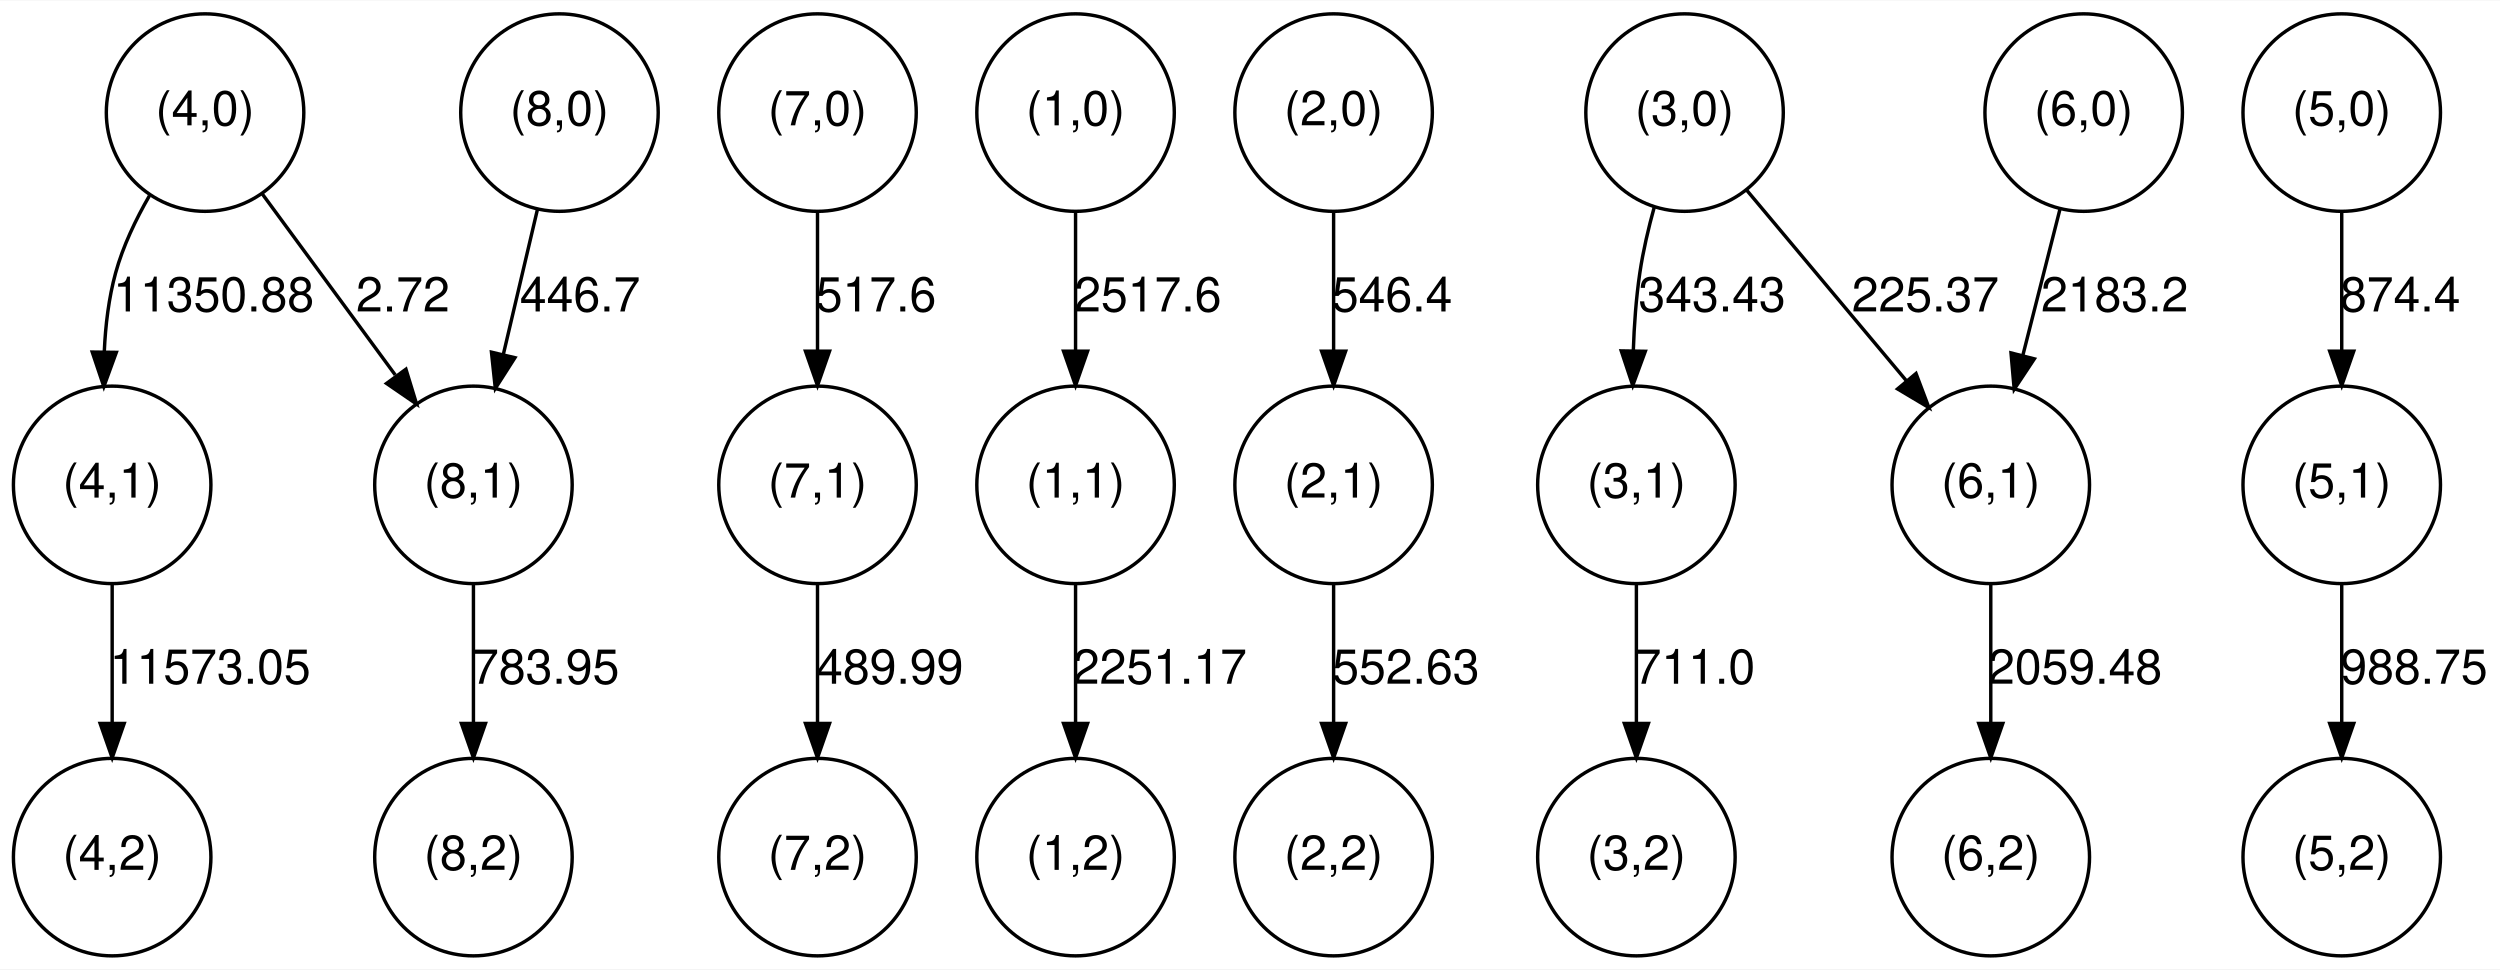
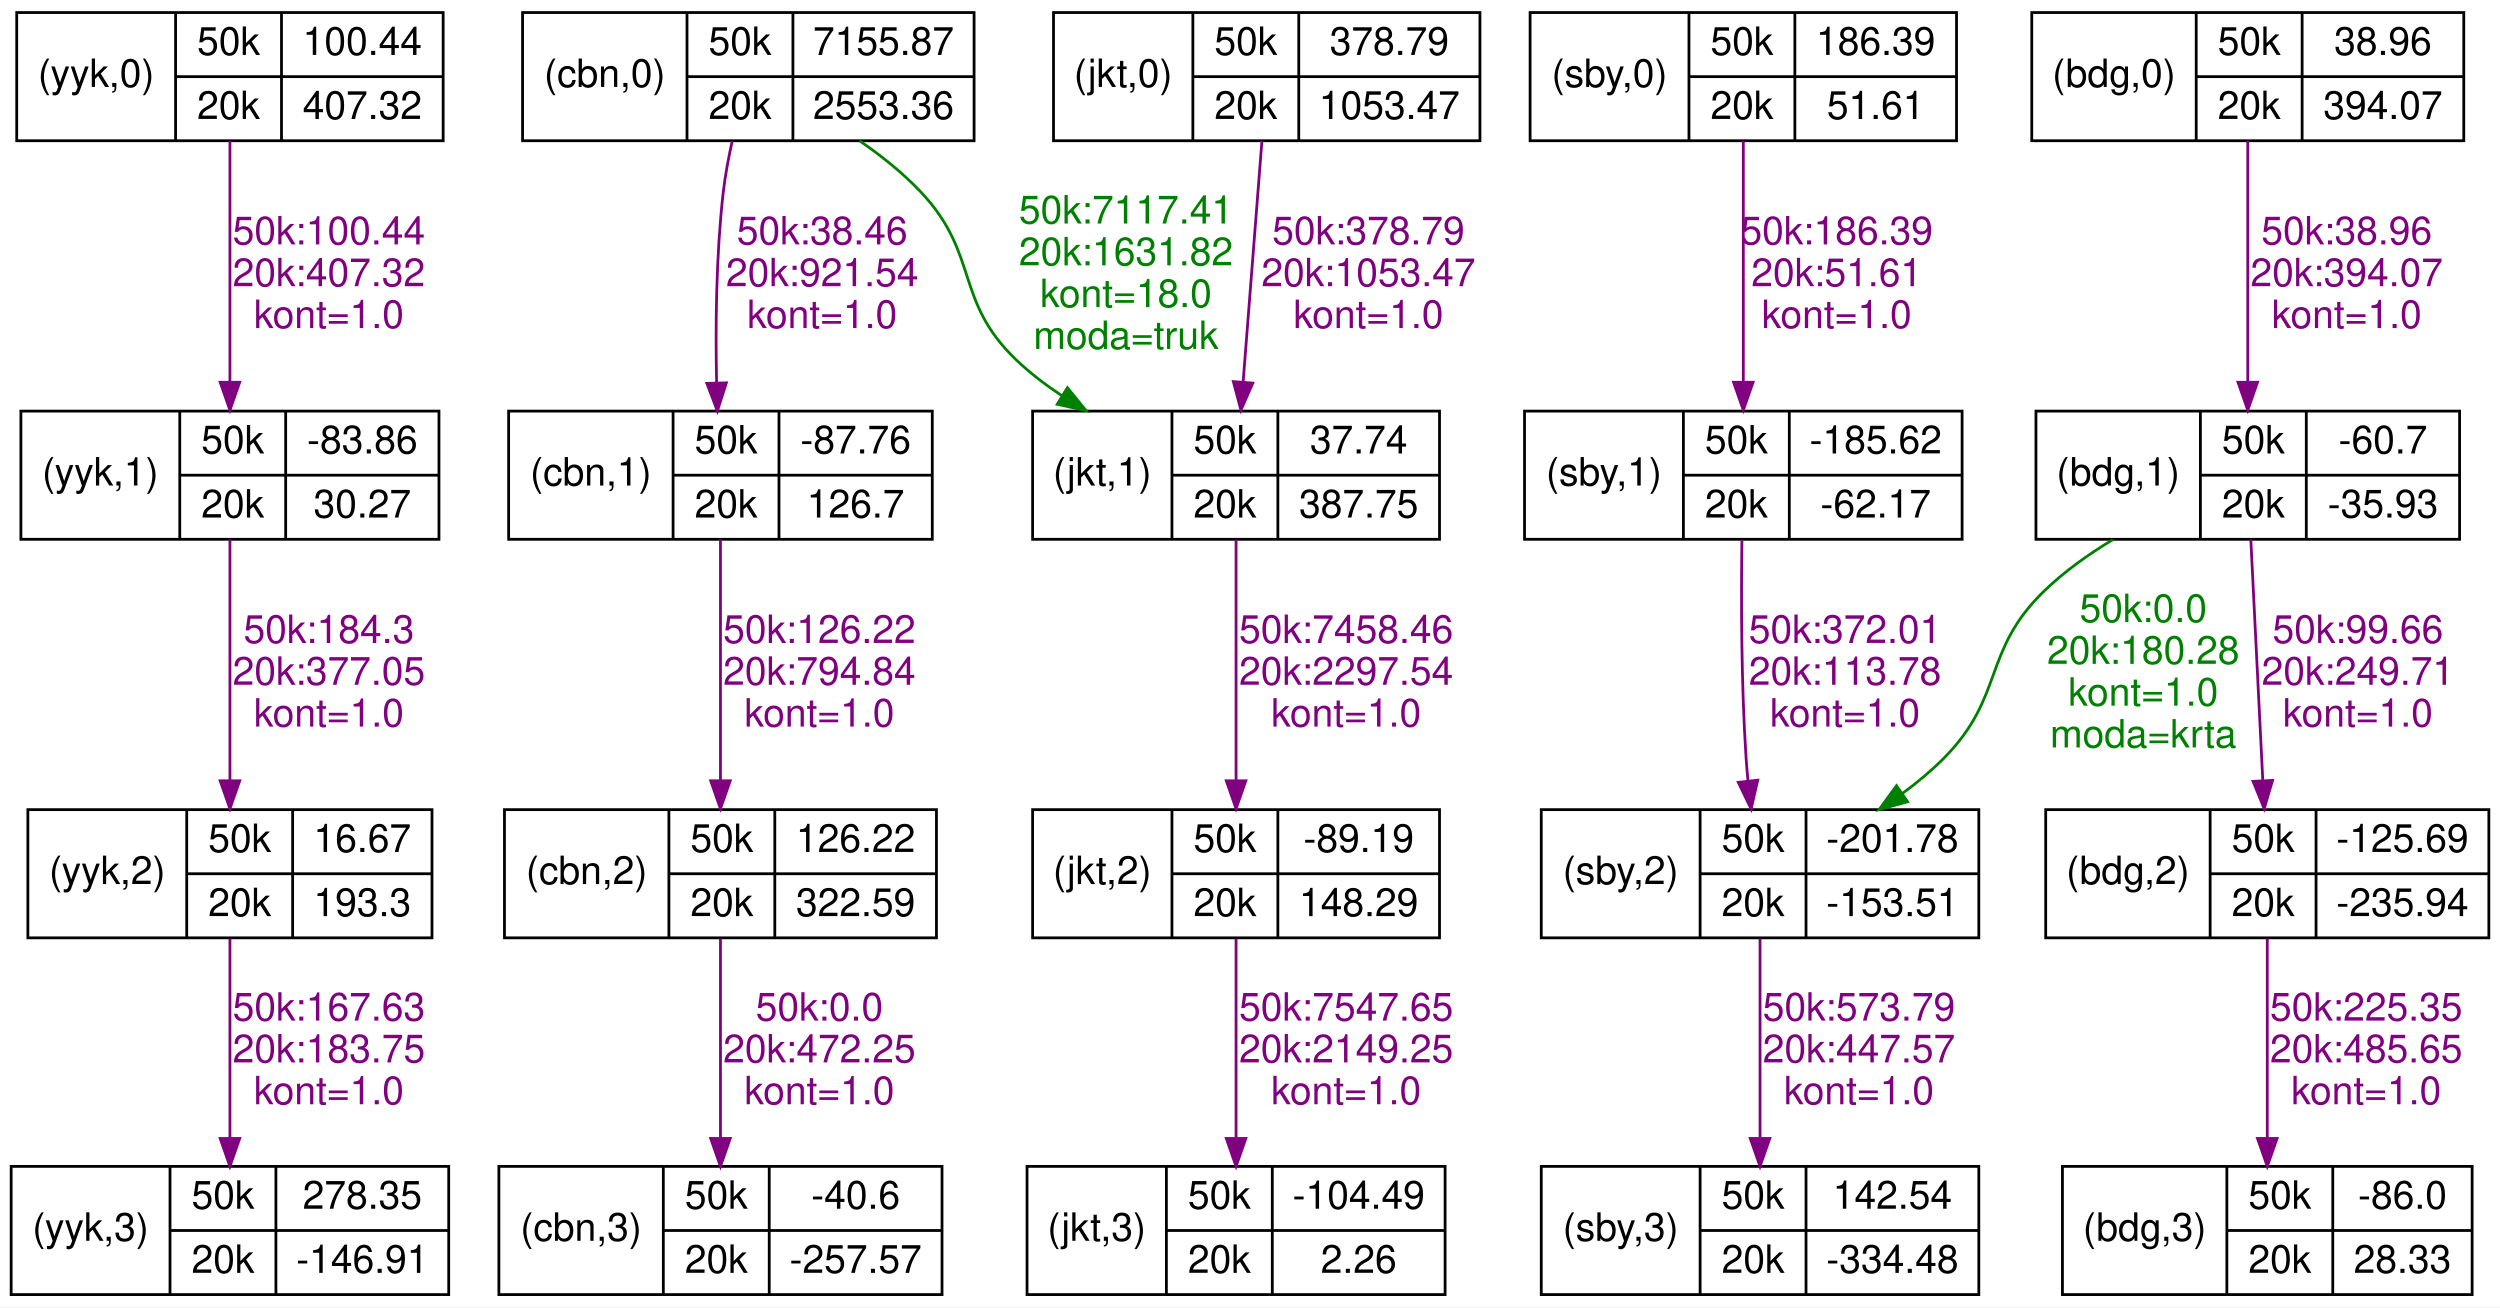
- <svg xmlns="http://www.w3.org/2000/svg" width="727pt" height="282pt" viewBox="0.00 0.00 726.60 281.58">
-   <g id="graph0" class="graph" transform="scale(1 1) rotate(0) translate(4 277.58)">
-     <polygon fill="white" stroke="transparent" points="-4,4 -4,-277.58 722.6,-277.58 722.6,4 -4,4" />
+ <svg xmlns="http://www.w3.org/2000/svg" width="897pt" height="469pt" viewBox="0.00 0.00 897.00 469.00">
+   <g id="graph0" class="graph" transform="scale(1 1) rotate(0) translate(4 465)">
+     <polygon fill="white" stroke="transparent" points="-4,4 -4,-465 893,-465 893,4 -4,4" />
    <g id="node1" class="node">
-       <ellipse fill="none" stroke="black" cx="133.6" cy="-28.6" rx="28.7" ry="28.7" />
-       <text text-anchor="middle" x="133.6" y="-24.9" font-family="Helvetica,sans-Serif" font-size="14.00">(8,2)</text>
+       <polygon fill="none" stroke="black" points="2,-414.5 2,-460.5 155,-460.5 155,-414.5 2,-414.5" />
+       <text text-anchor="middle" x="30.5" y="-433.8" font-family="Helvetica,sans-Serif" font-size="14.00">(yyk,0)</text>
+       <polyline fill="none" stroke="black" points="59,-414.5 59,-460.5 " />
+       <text text-anchor="middle" x="78" y="-445.3" font-family="Helvetica,sans-Serif" font-size="14.00">50k</text>
+       <polyline fill="none" stroke="black" points="59,-437.5 97,-437.5 " />
+       <text text-anchor="middle" x="78" y="-422.3" font-family="Helvetica,sans-Serif" font-size="14.00">20k</text>
+       <polyline fill="none" stroke="black" points="97,-414.5 97,-460.5 " />
+       <text text-anchor="middle" x="126" y="-445.3" font-family="Helvetica,sans-Serif" font-size="14.00">100.44</text>
+       <polyline fill="none" stroke="black" points="97,-437.5 155,-437.5 " />
+       <text text-anchor="middle" x="126" y="-422.3" font-family="Helvetica,sans-Serif" font-size="14.00">407.32</text>
+     </g>
+     <g id="node12" class="node">
+       <polygon fill="none" stroke="black" points="3.5,-271.5 3.5,-317.5 153.5,-317.5 153.5,-271.5 3.5,-271.5" />
+       <text text-anchor="middle" x="32" y="-290.8" font-family="Helvetica,sans-Serif" font-size="14.00">(yyk,1)</text>
+       <polyline fill="none" stroke="black" points="60.5,-271.5 60.5,-317.5 " />
+       <text text-anchor="middle" x="79.5" y="-302.3" font-family="Helvetica,sans-Serif" font-size="14.00">50k</text>
+       <polyline fill="none" stroke="black" points="60.5,-294.5 98.5,-294.5 " />
+       <text text-anchor="middle" x="79.5" y="-279.3" font-family="Helvetica,sans-Serif" font-size="14.00">20k</text>
+       <polyline fill="none" stroke="black" points="98.5,-271.5 98.5,-317.5 " />
+       <text text-anchor="middle" x="126" y="-302.3" font-family="Helvetica,sans-Serif" font-size="14.00">-83.86</text>
+       <polyline fill="none" stroke="black" points="98.5,-294.5 153.5,-294.5 " />
+       <text text-anchor="middle" x="126" y="-279.3" font-family="Helvetica,sans-Serif" font-size="14.00">30.27</text>
+     </g>
+     <g id="edge1" class="edge">
+       <path fill="none" stroke="purple" d="M78.5,-414.47C78.5,-391.32 78.5,-354.67 78.5,-328.16" />
+       <polygon fill="purple" stroke="purple" points="82,-327.84 78.5,-317.84 75,-327.84 82,-327.84" />
+       <text text-anchor="middle" x="114" y="-377.3" font-family="Helvetica,sans-Serif" font-size="14.00" fill="purple">50k:100.44</text>
+       <text text-anchor="middle" x="114" y="-362.3" font-family="Helvetica,sans-Serif" font-size="14.00" fill="purple"> 20k:407.32</text>
+       <text text-anchor="middle" x="114" y="-347.3" font-family="Helvetica,sans-Serif" font-size="14.00" fill="purple"> kont=1.0</text>
    </g>
    <g id="node2" class="node">
-       <ellipse fill="none" stroke="black" cx="233.6" cy="-136.79" rx="28.7" ry="28.7" />
-       <text text-anchor="middle" x="233.6" y="-133.09" font-family="Helvetica,sans-Serif" font-size="14.00">(7,1)</text>
+       <polygon fill="none" stroke="black" points="0,-0.5 0,-46.5 157,-46.5 157,-0.5 0,-0.5" />
+       <text text-anchor="middle" x="28.5" y="-19.8" font-family="Helvetica,sans-Serif" font-size="14.00">(yyk,3)</text>
+       <polyline fill="none" stroke="black" points="57,-0.5 57,-46.5 " />
+       <text text-anchor="middle" x="76" y="-31.3" font-family="Helvetica,sans-Serif" font-size="14.00">50k</text>
+       <polyline fill="none" stroke="black" points="57,-23.5 95,-23.5 " />
+       <text text-anchor="middle" x="76" y="-8.3" font-family="Helvetica,sans-Serif" font-size="14.00">20k</text>
+       <polyline fill="none" stroke="black" points="95,-0.5 95,-46.5 " />
+       <text text-anchor="middle" x="126" y="-31.3" font-family="Helvetica,sans-Serif" font-size="14.00">278.35</text>
+       <polyline fill="none" stroke="black" points="95,-23.5 157,-23.5 " />
+       <text text-anchor="middle" x="126" y="-8.3" font-family="Helvetica,sans-Serif" font-size="14.00">-146.91</text>
+     </g>
+     <g id="node3" class="node">
+       <polygon fill="none" stroke="black" points="177,-128.5 177,-174.5 332,-174.5 332,-128.5 177,-128.5" />
+       <text text-anchor="middle" x="206.5" y="-147.8" font-family="Helvetica,sans-Serif" font-size="14.00">(cbn,2)</text>
+       <polyline fill="none" stroke="black" points="236,-128.5 236,-174.5 " />
+       <text text-anchor="middle" x="255" y="-159.3" font-family="Helvetica,sans-Serif" font-size="14.00">50k</text>
+       <polyline fill="none" stroke="black" points="236,-151.5 274,-151.5 " />
+       <text text-anchor="middle" x="255" y="-136.3" font-family="Helvetica,sans-Serif" font-size="14.00">20k</text>
+       <polyline fill="none" stroke="black" points="274,-128.5 274,-174.5 " />
+       <text text-anchor="middle" x="303" y="-159.3" font-family="Helvetica,sans-Serif" font-size="14.00">126.22</text>
+       <polyline fill="none" stroke="black" points="274,-151.5 332,-151.5 " />
+       <text text-anchor="middle" x="303" y="-136.3" font-family="Helvetica,sans-Serif" font-size="14.00">322.59</text>
+     </g>
+     <g id="node7" class="node">
+       <polygon fill="none" stroke="black" points="175,-0.5 175,-46.5 334,-46.5 334,-0.5 175,-0.5" />
+       <text text-anchor="middle" x="204.5" y="-19.8" font-family="Helvetica,sans-Serif" font-size="14.00">(cbn,3)</text>
+       <polyline fill="none" stroke="black" points="234,-0.5 234,-46.5 " />
+       <text text-anchor="middle" x="253" y="-31.3" font-family="Helvetica,sans-Serif" font-size="14.00">50k</text>
+       <polyline fill="none" stroke="black" points="234,-23.5 272,-23.5 " />
+       <text text-anchor="middle" x="253" y="-8.3" font-family="Helvetica,sans-Serif" font-size="14.00">20k</text>
+       <polyline fill="none" stroke="black" points="272,-0.5 272,-46.5 " />
+       <text text-anchor="middle" x="303" y="-31.3" font-family="Helvetica,sans-Serif" font-size="14.00">-40.6</text>
+       <polyline fill="none" stroke="black" points="272,-23.5 334,-23.5 " />
+       <text text-anchor="middle" x="303" y="-8.3" font-family="Helvetica,sans-Serif" font-size="14.00">-257.57</text>
+     </g>
+     <g id="edge2" class="edge">
+       <path fill="none" stroke="purple" d="M254.5,-128.26C254.5,-108.38 254.5,-79.01 254.5,-56.58" />
+       <polygon fill="purple" stroke="purple" points="258,-56.51 254.5,-46.51 251,-56.51 258,-56.51" />
+       <text text-anchor="middle" x="290" y="-98.8" font-family="Helvetica,sans-Serif" font-size="14.00" fill="purple">50k:0.0</text>
+       <text text-anchor="middle" x="290" y="-83.8" font-family="Helvetica,sans-Serif" font-size="14.00" fill="purple"> 20k:472.25</text>
+       <text text-anchor="middle" x="290" y="-68.8" font-family="Helvetica,sans-Serif" font-size="14.00" fill="purple"> kont=1.0</text>
+     </g>
+     <g id="node4" class="node">
+       <polygon fill="none" stroke="black" points="178.5,-271.5 178.5,-317.5 330.5,-317.5 330.5,-271.5 178.5,-271.5" />
+       <text text-anchor="middle" x="208" y="-290.8" font-family="Helvetica,sans-Serif" font-size="14.00">(cbn,1)</text>
+       <polyline fill="none" stroke="black" points="237.5,-271.5 237.5,-317.5 " />
+       <text text-anchor="middle" x="256.5" y="-302.3" font-family="Helvetica,sans-Serif" font-size="14.00">50k</text>
+       <polyline fill="none" stroke="black" points="237.5,-294.5 275.5,-294.5 " />
+       <text text-anchor="middle" x="256.5" y="-279.3" font-family="Helvetica,sans-Serif" font-size="14.00">20k</text>
+       <polyline fill="none" stroke="black" points="275.5,-271.5 275.5,-317.5 " />
+       <text text-anchor="middle" x="303" y="-302.3" font-family="Helvetica,sans-Serif" font-size="14.00">-87.76</text>
+       <polyline fill="none" stroke="black" points="275.5,-294.5 330.5,-294.5 " />
+       <text text-anchor="middle" x="303" y="-279.3" font-family="Helvetica,sans-Serif" font-size="14.00">126.7</text>
+     </g>
+     <g id="edge3" class="edge">
+       <path fill="none" stroke="purple" d="M254.5,-271.47C254.5,-248.32 254.5,-211.67 254.5,-185.16" />
+       <polygon fill="purple" stroke="purple" points="258,-184.84 254.5,-174.84 251,-184.84 258,-184.84" />
+       <text text-anchor="middle" x="290" y="-234.3" font-family="Helvetica,sans-Serif" font-size="14.00" fill="purple">50k:126.22</text>
+       <text text-anchor="middle" x="290" y="-219.3" font-family="Helvetica,sans-Serif" font-size="14.00" fill="purple"> 20k:794.84</text>
+       <text text-anchor="middle" x="290" y="-204.3" font-family="Helvetica,sans-Serif" font-size="14.00" fill="purple"> kont=1.0</text>
+     </g>
+     <g id="node5" class="node">
+       <polygon fill="none" stroke="black" points="364.5,-0.5 364.5,-46.5 514.5,-46.5 514.5,-0.5 364.5,-0.5" />
+       <text text-anchor="middle" x="389.5" y="-19.8" font-family="Helvetica,sans-Serif" font-size="14.00">(jkt,3)</text>
+       <polyline fill="none" stroke="black" points="414.5,-0.5 414.5,-46.5 " />
+       <text text-anchor="middle" x="433.5" y="-31.3" font-family="Helvetica,sans-Serif" font-size="14.00">50k</text>
+       <polyline fill="none" stroke="black" points="414.5,-23.5 452.5,-23.5 " />
+       <text text-anchor="middle" x="433.5" y="-8.3" font-family="Helvetica,sans-Serif" font-size="14.00">20k</text>
+       <polyline fill="none" stroke="black" points="452.5,-0.5 452.5,-46.5 " />
+       <text text-anchor="middle" x="483.5" y="-31.3" font-family="Helvetica,sans-Serif" font-size="14.00">-104.49</text>
+       <polyline fill="none" stroke="black" points="452.5,-23.5 514.5,-23.5 " />
+       <text text-anchor="middle" x="483.5" y="-8.3" font-family="Helvetica,sans-Serif" font-size="14.00">2.26</text>
+     </g>
+     <g id="node6" class="node">
+       <polygon fill="none" stroke="black" points="736,-0.5 736,-46.5 883,-46.5 883,-0.5 736,-0.5" />
+       <text text-anchor="middle" x="765.5" y="-19.8" font-family="Helvetica,sans-Serif" font-size="14.00">(bdg,3)</text>
+       <polyline fill="none" stroke="black" points="795,-0.5 795,-46.5 " />
+       <text text-anchor="middle" x="814" y="-31.3" font-family="Helvetica,sans-Serif" font-size="14.00">50k</text>
+       <polyline fill="none" stroke="black" points="795,-23.5 833,-23.5 " />
+       <text text-anchor="middle" x="814" y="-8.3" font-family="Helvetica,sans-Serif" font-size="14.00">20k</text>
+       <polyline fill="none" stroke="black" points="833,-0.5 833,-46.5 " />
+       <text text-anchor="middle" x="858" y="-31.3" font-family="Helvetica,sans-Serif" font-size="14.00">-86.0</text>
+       <polyline fill="none" stroke="black" points="833,-23.5 883,-23.5 " />
+       <text text-anchor="middle" x="858" y="-8.3" font-family="Helvetica,sans-Serif" font-size="14.00">28.33</text>
+     </g>
+     <g id="node8" class="node">
+       <polygon fill="none" stroke="black" points="183.5,-414.5 183.5,-460.5 345.5,-460.5 345.5,-414.5 183.5,-414.5" />
+       <text text-anchor="middle" x="213" y="-433.8" font-family="Helvetica,sans-Serif" font-size="14.00">(cbn,0)</text>
+       <polyline fill="none" stroke="black" points="242.5,-414.5 242.5,-460.5 " />
+       <text text-anchor="middle" x="261.5" y="-445.3" font-family="Helvetica,sans-Serif" font-size="14.00">50k</text>
+       <polyline fill="none" stroke="black" points="242.5,-437.5 280.5,-437.5 " />
+       <text text-anchor="middle" x="261.5" y="-422.3" font-family="Helvetica,sans-Serif" font-size="14.00">20k</text>
+       <polyline fill="none" stroke="black" points="280.5,-414.5 280.5,-460.5 " />
+       <text text-anchor="middle" x="313" y="-445.3" font-family="Helvetica,sans-Serif" font-size="14.00">7155.87</text>
+       <polyline fill="none" stroke="black" points="280.5,-437.5 345.5,-437.5 " />
+       <text text-anchor="middle" x="313" y="-422.3" font-family="Helvetica,sans-Serif" font-size="14.00">2553.36</text>
+     </g>
+     <g id="edge5" class="edge">
+       <path fill="none" stroke="purple" d="M258.71,-414.36C257.4,-408.44 256.19,-402.01 255.5,-396 252.89,-373.22 252.69,-347.35 253.12,-327.57" />
+       <polygon fill="purple" stroke="purple" points="256.62,-327.63 253.4,-317.54 249.62,-327.44 256.62,-327.63" />
+       <text text-anchor="middle" x="291" y="-377.3" font-family="Helvetica,sans-Serif" font-size="14.00" fill="purple">50k:38.46</text>
+       <text text-anchor="middle" x="291" y="-362.3" font-family="Helvetica,sans-Serif" font-size="14.00" fill="purple"> 20k:921.54</text>
+       <text text-anchor="middle" x="291" y="-347.3" font-family="Helvetica,sans-Serif" font-size="14.00" fill="purple"> kont=1.0</text>
+     </g>
+     <g id="node13" class="node">
+       <polygon fill="none" stroke="black" points="366.5,-271.5 366.5,-317.5 512.5,-317.5 512.5,-271.5 366.5,-271.5" />
+       <text text-anchor="middle" x="391.5" y="-290.8" font-family="Helvetica,sans-Serif" font-size="14.00">(jkt,1)</text>
+       <polyline fill="none" stroke="black" points="416.5,-271.5 416.5,-317.5 " />
+       <text text-anchor="middle" x="435.5" y="-302.3" font-family="Helvetica,sans-Serif" font-size="14.00">50k</text>
+       <polyline fill="none" stroke="black" points="416.5,-294.5 454.5,-294.5 " />
+       <text text-anchor="middle" x="435.5" y="-279.3" font-family="Helvetica,sans-Serif" font-size="14.00">20k</text>
+       <polyline fill="none" stroke="black" points="454.5,-271.5 454.5,-317.5 " />
+       <text text-anchor="middle" x="483.5" y="-302.3" font-family="Helvetica,sans-Serif" font-size="14.00">37.74</text>
+       <polyline fill="none" stroke="black" points="454.5,-294.5 512.5,-294.5 " />
+       <text text-anchor="middle" x="483.5" y="-279.3" font-family="Helvetica,sans-Serif" font-size="14.00">387.75</text>
+     </g>
+     <g id="edge4" class="edge">
+       <path fill="none" stroke="green" d="M304.4,-414.49C312.27,-409.08 320.08,-402.84 326.5,-396 347.48,-373.65 338.38,-357.22 360.5,-336 365.43,-331.27 371.03,-326.96 376.91,-323.07" />
+       <polygon fill="green" stroke="green" points="378.99,-325.9 385.68,-317.68 375.33,-319.94 378.99,-325.9" />
+       <text text-anchor="middle" x="400" y="-384.8" font-family="Helvetica,sans-Serif" font-size="14.00" fill="green">50k:7117.41</text>
+       <text text-anchor="middle" x="400" y="-369.8" font-family="Helvetica,sans-Serif" font-size="14.00" fill="green"> 20k:1631.82</text>
+       <text text-anchor="middle" x="400" y="-354.8" font-family="Helvetica,sans-Serif" font-size="14.00" fill="green"> kont=18.0</text>
+       <text text-anchor="middle" x="400" y="-339.8" font-family="Helvetica,sans-Serif" font-size="14.00" fill="green"> moda=truk</text>
+     </g>
+     <g id="node9" class="node">
+       <polygon fill="none" stroke="black" points="549,-0.5 549,-46.5 706,-46.5 706,-0.5 549,-0.5" />
+       <text text-anchor="middle" x="577.5" y="-19.8" font-family="Helvetica,sans-Serif" font-size="14.00">(sby,3)</text>
+       <polyline fill="none" stroke="black" points="606,-0.5 606,-46.5 " />
+       <text text-anchor="middle" x="625" y="-31.3" font-family="Helvetica,sans-Serif" font-size="14.00">50k</text>
+       <polyline fill="none" stroke="black" points="606,-23.5 644,-23.5 " />
+       <text text-anchor="middle" x="625" y="-8.3" font-family="Helvetica,sans-Serif" font-size="14.00">20k</text>
+       <polyline fill="none" stroke="black" points="644,-0.5 644,-46.5 " />
+       <text text-anchor="middle" x="675" y="-31.3" font-family="Helvetica,sans-Serif" font-size="14.00">142.54</text>
+       <polyline fill="none" stroke="black" points="644,-23.5 706,-23.5 " />
+       <text text-anchor="middle" x="675" y="-8.3" font-family="Helvetica,sans-Serif" font-size="14.00">-334.48</text>
+     </g>
+     <g id="node10" class="node">
+       <polygon fill="none" stroke="black" points="543,-271.5 543,-317.5 700,-317.5 700,-271.5 543,-271.5" />
+       <text text-anchor="middle" x="571.5" y="-290.8" font-family="Helvetica,sans-Serif" font-size="14.00">(sby,1)</text>
+       <polyline fill="none" stroke="black" points="600,-271.5 600,-317.5 " />
+       <text text-anchor="middle" x="619" y="-302.3" font-family="Helvetica,sans-Serif" font-size="14.00">50k</text>
+       <polyline fill="none" stroke="black" points="600,-294.5 638,-294.5 " />
+       <text text-anchor="middle" x="619" y="-279.3" font-family="Helvetica,sans-Serif" font-size="14.00">20k</text>
+       <polyline fill="none" stroke="black" points="638,-271.5 638,-317.5 " />
+       <text text-anchor="middle" x="669" y="-302.3" font-family="Helvetica,sans-Serif" font-size="14.00">-185.62</text>
+       <polyline fill="none" stroke="black" points="638,-294.5 700,-294.5 " />
+       <text text-anchor="middle" x="669" y="-279.3" font-family="Helvetica,sans-Serif" font-size="14.00">-62.17</text>
+     </g>
+     <g id="node15" class="node">
+       <polygon fill="none" stroke="black" points="549,-128.5 549,-174.5 706,-174.5 706,-128.5 549,-128.5" />
+       <text text-anchor="middle" x="577.5" y="-147.8" font-family="Helvetica,sans-Serif" font-size="14.00">(sby,2)</text>
+       <polyline fill="none" stroke="black" points="606,-128.5 606,-174.5 " />
+       <text text-anchor="middle" x="625" y="-159.3" font-family="Helvetica,sans-Serif" font-size="14.00">50k</text>
+       <polyline fill="none" stroke="black" points="606,-151.5 644,-151.5 " />
+       <text text-anchor="middle" x="625" y="-136.3" font-family="Helvetica,sans-Serif" font-size="14.00">20k</text>
+       <polyline fill="none" stroke="black" points="644,-128.5 644,-174.5 " />
+       <text text-anchor="middle" x="675" y="-159.3" font-family="Helvetica,sans-Serif" font-size="14.00">-201.78</text>
+       <polyline fill="none" stroke="black" points="644,-151.5 706,-151.5 " />
+       <text text-anchor="middle" x="675" y="-136.3" font-family="Helvetica,sans-Serif" font-size="14.00">-153.51</text>
+     </g>
+     <g id="edge6" class="edge">
+       <path fill="none" stroke="purple" d="M621,-271.12C620.72,-250.73 620.72,-219.81 622.5,-193 622.68,-190.31 622.92,-187.52 623.19,-184.73" />
+       <polygon fill="purple" stroke="purple" points="626.67,-185.06 624.3,-174.74 619.71,-184.29 626.67,-185.06" />
+       <text text-anchor="middle" x="658" y="-234.3" font-family="Helvetica,sans-Serif" font-size="14.00" fill="purple">50k:372.01</text>
+       <text text-anchor="middle" x="658" y="-219.3" font-family="Helvetica,sans-Serif" font-size="14.00" fill="purple"> 20k:113.78</text>
+       <text text-anchor="middle" x="658" y="-204.3" font-family="Helvetica,sans-Serif" font-size="14.00" fill="purple"> kont=1.0</text>
    </g>
    <g id="node11" class="node">
-       <ellipse fill="none" stroke="black" cx="233.6" cy="-28.6" rx="28.7" ry="28.7" />
-       <text text-anchor="middle" x="233.6" y="-24.9" font-family="Helvetica,sans-Serif" font-size="14.00">(7,2)</text>
-     </g>
-     <g id="edge1" class="edge">
-       <path fill="none" stroke="black" d="M233.6,-108.17C233.6,-95.85 233.6,-81.14 233.6,-67.79" />
-       <polygon fill="black" stroke="black" points="237.1,-67.45 233.6,-57.45 230.1,-67.45 237.1,-67.45" />
-       <text text-anchor="middle" x="254.6" y="-78.99" font-family="Helvetica,sans-Serif" font-size="14.00">489.99</text>
-     </g>
-     <g id="node3" class="node">
-       <ellipse fill="none" stroke="black" cx="308.6" cy="-28.6" rx="28.7" ry="28.7" />
-       <text text-anchor="middle" x="308.6" y="-24.9" font-family="Helvetica,sans-Serif" font-size="14.00">(1,2)</text>
-     </g>
-     <g id="node4" class="node">
-       <ellipse fill="none" stroke="black" cx="28.6" cy="-136.79" rx="28.7" ry="28.7" />
-       <text text-anchor="middle" x="28.6" y="-133.09" font-family="Helvetica,sans-Serif" font-size="14.00">(4,1)</text>
-     </g>
-     <g id="node10" class="node">
-       <ellipse fill="none" stroke="black" cx="28.6" cy="-28.6" rx="28.7" ry="28.7" />
-       <text text-anchor="middle" x="28.6" y="-24.9" font-family="Helvetica,sans-Serif" font-size="14.00">(4,2)</text>
-     </g>
-     <g id="edge2" class="edge">
-       <path fill="none" stroke="black" d="M28.6,-108.17C28.6,-95.85 28.6,-81.14 28.6,-67.79" />
-       <polygon fill="black" stroke="black" points="32.1,-67.45 28.6,-57.45 25.1,-67.45 32.1,-67.45" />
-       <text text-anchor="middle" x="57.1" y="-78.99" font-family="Helvetica,sans-Serif" font-size="14.00">11573.05</text>
-     </g>
-     <g id="node5" class="node">
-       <ellipse fill="none" stroke="black" cx="383.6" cy="-136.79" rx="28.7" ry="28.7" />
-       <text text-anchor="middle" x="383.6" y="-133.09" font-family="Helvetica,sans-Serif" font-size="14.00">(2,1)</text>
-     </g>
-     <g id="node24" class="node">
-       <ellipse fill="none" stroke="black" cx="383.6" cy="-28.6" rx="28.7" ry="28.7" />
-       <text text-anchor="middle" x="383.6" y="-24.9" font-family="Helvetica,sans-Serif" font-size="14.00">(2,2)</text>
-     </g>
-     <g id="edge3" class="edge">
-       <path fill="none" stroke="black" d="M383.6,-108.17C383.6,-95.85 383.6,-81.14 383.6,-67.79" />
-       <polygon fill="black" stroke="black" points="387.1,-67.45 383.6,-57.45 380.1,-67.45 387.1,-67.45" />
-       <text text-anchor="middle" x="404.6" y="-78.99" font-family="Helvetica,sans-Serif" font-size="14.00">552.63</text>
-     </g>
-     <g id="node6" class="node">
-       <ellipse fill="none" stroke="black" cx="574.6" cy="-28.6" rx="28.7" ry="28.7" />
-       <text text-anchor="middle" x="574.6" y="-24.9" font-family="Helvetica,sans-Serif" font-size="14.00">(6,2)</text>
-     </g>
-     <g id="node7" class="node">
-       <ellipse fill="none" stroke="black" cx="55.6" cy="-244.99" rx="28.7" ry="28.7" />
-       <text text-anchor="middle" x="55.6" y="-241.29" font-family="Helvetica,sans-Serif" font-size="14.00">(4,0)</text>
-     </g>
-     <g id="edge5" class="edge">
-       <path fill="none" stroke="black" d="M39.44,-220.84C35.45,-213.93 31.72,-206.12 29.6,-198.39 27.61,-191.13 26.65,-183.2 26.31,-175.54" />
-       <polygon fill="black" stroke="black" points="29.81,-175.3 26.18,-165.35 22.81,-175.39 29.81,-175.3" />
-       <text text-anchor="middle" x="58.1" y="-187.19" font-family="Helvetica,sans-Serif" font-size="14.00">11350.88</text>
-     </g>
-     <g id="node9" class="node">
-       <ellipse fill="none" stroke="black" cx="133.6" cy="-136.79" rx="28.7" ry="28.7" />
-       <text text-anchor="middle" x="133.6" y="-133.09" font-family="Helvetica,sans-Serif" font-size="14.00">(8,1)</text>
-     </g>
-     <g id="edge4" class="edge">
-       <path fill="none" stroke="black" d="M72.14,-221.47C83.41,-206.12 98.48,-185.6 110.88,-168.73" />
-       <polygon fill="black" stroke="black" points="113.98,-170.41 117.08,-160.28 108.34,-166.27 113.98,-170.41" />
-       <text text-anchor="middle" x="113.1" y="-187.19" font-family="Helvetica,sans-Serif" font-size="14.00">2.72</text>
-     </g>
-     <g id="node8" class="node">
-       <ellipse fill="none" stroke="black" cx="308.6" cy="-244.99" rx="28.7" ry="28.7" />
-       <text text-anchor="middle" x="308.6" y="-241.29" font-family="Helvetica,sans-Serif" font-size="14.00">(1,0)</text>
-     </g>
-     <g id="node22" class="node">
-       <ellipse fill="none" stroke="black" cx="308.6" cy="-136.79" rx="28.7" ry="28.7" />
-       <text text-anchor="middle" x="308.6" y="-133.09" font-family="Helvetica,sans-Serif" font-size="14.00">(1,1)</text>
-     </g>
-     <g id="edge6" class="edge">
-       <path fill="none" stroke="black" d="M308.6,-216.36C308.6,-204.05 308.6,-189.33 308.6,-175.99" />
-       <polygon fill="black" stroke="black" points="312.1,-175.65 308.6,-165.65 305.1,-175.65 312.1,-175.65" />
-       <text text-anchor="middle" x="329.6" y="-187.19" font-family="Helvetica,sans-Serif" font-size="14.00">2517.6</text>
+       <polygon fill="none" stroke="black" points="730,-128.5 730,-174.5 889,-174.5 889,-128.5 730,-128.5" />
+       <text text-anchor="middle" x="759.5" y="-147.8" font-family="Helvetica,sans-Serif" font-size="14.00">(bdg,2)</text>
+       <polyline fill="none" stroke="black" points="789,-128.5 789,-174.5 " />
+       <text text-anchor="middle" x="808" y="-159.3" font-family="Helvetica,sans-Serif" font-size="14.00">50k</text>
+       <polyline fill="none" stroke="black" points="789,-151.5 827,-151.5 " />
+       <text text-anchor="middle" x="808" y="-136.3" font-family="Helvetica,sans-Serif" font-size="14.00">20k</text>
+       <polyline fill="none" stroke="black" points="827,-128.5 827,-174.5 " />
+       <text text-anchor="middle" x="858" y="-159.3" font-family="Helvetica,sans-Serif" font-size="14.00">-125.69</text>
+       <polyline fill="none" stroke="black" points="827,-151.5 889,-151.5 " />
+       <text text-anchor="middle" x="858" y="-136.3" font-family="Helvetica,sans-Serif" font-size="14.00">-235.94</text>
    </g>
    <g id="edge7" class="edge">
-       <path fill="none" stroke="black" d="M133.6,-108.17C133.6,-95.85 133.6,-81.14 133.6,-67.79" />
-       <polygon fill="black" stroke="black" points="137.1,-67.45 133.6,-57.45 130.1,-67.45 137.1,-67.45" />
-       <text text-anchor="middle" x="154.6" y="-78.99" font-family="Helvetica,sans-Serif" font-size="14.00">783.95</text>
-     </g>
-     <g id="node12" class="node">
-       <ellipse fill="none" stroke="black" cx="676.6" cy="-28.6" rx="28.7" ry="28.7" />
-       <text text-anchor="middle" x="676.6" y="-24.9" font-family="Helvetica,sans-Serif" font-size="14.00">(5,2)</text>
-     </g>
-     <g id="node13" class="node">
-       <ellipse fill="none" stroke="black" cx="574.6" cy="-136.79" rx="28.7" ry="28.7" />
-       <text text-anchor="middle" x="574.6" y="-133.09" font-family="Helvetica,sans-Serif" font-size="14.00">(6,1)</text>
+       <path fill="none" stroke="purple" d="M809.5,-128.26C809.5,-108.38 809.5,-79.01 809.5,-56.58" />
+       <polygon fill="purple" stroke="purple" points="813,-56.51 809.5,-46.51 806,-56.51 813,-56.51" />
+       <text text-anchor="middle" x="845" y="-98.8" font-family="Helvetica,sans-Serif" font-size="14.00" fill="purple">50k:225.35</text>
+       <text text-anchor="middle" x="845" y="-83.8" font-family="Helvetica,sans-Serif" font-size="14.00" fill="purple"> 20k:485.65</text>
+       <text text-anchor="middle" x="845" y="-68.8" font-family="Helvetica,sans-Serif" font-size="14.00" fill="purple"> kont=1.0</text>
+     </g>
+     <g id="node16" class="node">
+       <polygon fill="none" stroke="black" points="6,-128.5 6,-174.5 151,-174.5 151,-128.5 6,-128.5" />
+       <text text-anchor="middle" x="34.5" y="-147.8" font-family="Helvetica,sans-Serif" font-size="14.00">(yyk,2)</text>
+       <polyline fill="none" stroke="black" points="63,-128.5 63,-174.5 " />
+       <text text-anchor="middle" x="82" y="-159.3" font-family="Helvetica,sans-Serif" font-size="14.00">50k</text>
+       <polyline fill="none" stroke="black" points="63,-151.5 101,-151.5 " />
+       <text text-anchor="middle" x="82" y="-136.3" font-family="Helvetica,sans-Serif" font-size="14.00">20k</text>
+       <polyline fill="none" stroke="black" points="101,-128.5 101,-174.5 " />
+       <text text-anchor="middle" x="126" y="-159.3" font-family="Helvetica,sans-Serif" font-size="14.00">16.67</text>
+       <polyline fill="none" stroke="black" points="101,-151.5 151,-151.5 " />
+       <text text-anchor="middle" x="126" y="-136.3" font-family="Helvetica,sans-Serif" font-size="14.00">193.3</text>
    </g>
    <g id="edge8" class="edge">
-       <path fill="none" stroke="black" d="M574.6,-108.17C574.6,-95.85 574.6,-81.14 574.6,-67.79" />
-       <polygon fill="black" stroke="black" points="578.1,-67.45 574.6,-57.45 571.1,-67.45 578.1,-67.45" />
-       <text text-anchor="middle" x="599.1" y="-78.99" font-family="Helvetica,sans-Serif" font-size="14.00">2059.48</text>
+       <path fill="none" stroke="purple" d="M78.5,-271.47C78.5,-248.32 78.5,-211.67 78.5,-185.16" />
+       <polygon fill="purple" stroke="purple" points="82,-184.84 78.5,-174.84 75,-184.84 82,-184.84" />
+       <text text-anchor="middle" x="114" y="-234.3" font-family="Helvetica,sans-Serif" font-size="14.00" fill="purple">50k:184.3</text>
+       <text text-anchor="middle" x="114" y="-219.3" font-family="Helvetica,sans-Serif" font-size="14.00" fill="purple"> 20k:377.05</text>
+       <text text-anchor="middle" x="114" y="-204.3" font-family="Helvetica,sans-Serif" font-size="14.00" fill="purple"> kont=1.0</text>
+     </g>
+     <g id="node18" class="node">
+       <polygon fill="none" stroke="black" points="366.5,-128.5 366.5,-174.5 512.5,-174.5 512.5,-128.5 366.5,-128.5" />
+       <text text-anchor="middle" x="391.5" y="-147.8" font-family="Helvetica,sans-Serif" font-size="14.00">(jkt,2)</text>
+       <polyline fill="none" stroke="black" points="416.5,-128.5 416.5,-174.5 " />
+       <text text-anchor="middle" x="435.5" y="-159.3" font-family="Helvetica,sans-Serif" font-size="14.00">50k</text>
+       <polyline fill="none" stroke="black" points="416.5,-151.5 454.5,-151.5 " />
+       <text text-anchor="middle" x="435.5" y="-136.3" font-family="Helvetica,sans-Serif" font-size="14.00">20k</text>
+       <polyline fill="none" stroke="black" points="454.5,-128.5 454.5,-174.5 " />
+       <text text-anchor="middle" x="483.5" y="-159.3" font-family="Helvetica,sans-Serif" font-size="14.00">-89.19</text>
+       <polyline fill="none" stroke="black" points="454.5,-151.5 512.5,-151.5 " />
+       <text text-anchor="middle" x="483.5" y="-136.3" font-family="Helvetica,sans-Serif" font-size="14.00">148.29</text>
+     </g>
+     <g id="edge9" class="edge">
+       <path fill="none" stroke="purple" d="M439.5,-271.47C439.5,-248.32 439.5,-211.67 439.5,-185.16" />
+       <polygon fill="purple" stroke="purple" points="443,-184.84 439.5,-174.84 436,-184.84 443,-184.84" />
+       <text text-anchor="middle" x="479" y="-234.3" font-family="Helvetica,sans-Serif" font-size="14.00" fill="purple">50k:7458.46</text>
+       <text text-anchor="middle" x="479" y="-219.3" font-family="Helvetica,sans-Serif" font-size="14.00" fill="purple"> 20k:2297.54</text>
+       <text text-anchor="middle" x="479" y="-204.3" font-family="Helvetica,sans-Serif" font-size="14.00" fill="purple"> kont=1.0</text>
    </g>
    <g id="node14" class="node">
-       <ellipse fill="none" stroke="black" cx="471.6" cy="-136.79" rx="28.7" ry="28.7" />
-       <text text-anchor="middle" x="471.6" y="-133.09" font-family="Helvetica,sans-Serif" font-size="14.00">(3,1)</text>
+       <polygon fill="none" stroke="black" points="374,-414.5 374,-460.5 527,-460.5 527,-414.5 374,-414.5" />
+       <text text-anchor="middle" x="399" y="-433.8" font-family="Helvetica,sans-Serif" font-size="14.00">(jkt,0)</text>
+       <polyline fill="none" stroke="black" points="424,-414.5 424,-460.5 " />
+       <text text-anchor="middle" x="443" y="-445.3" font-family="Helvetica,sans-Serif" font-size="14.00">50k</text>
+       <polyline fill="none" stroke="black" points="424,-437.5 462,-437.5 " />
+       <text text-anchor="middle" x="443" y="-422.3" font-family="Helvetica,sans-Serif" font-size="14.00">20k</text>
+       <polyline fill="none" stroke="black" points="462,-414.5 462,-460.5 " />
+       <text text-anchor="middle" x="494.5" y="-445.3" font-family="Helvetica,sans-Serif" font-size="14.00">378.79</text>
+       <polyline fill="none" stroke="black" points="462,-437.5 527,-437.5 " />
+       <text text-anchor="middle" x="494.5" y="-422.3" font-family="Helvetica,sans-Serif" font-size="14.00">1053.47</text>
+     </g>
+     <g id="edge10" class="edge">
+       <path fill="none" stroke="purple" d="M448.78,-414.47C446.98,-391.32 444.12,-354.67 442.05,-328.16" />
+       <polygon fill="purple" stroke="purple" points="445.51,-327.54 441.24,-317.84 438.53,-328.08 445.51,-327.54" />
+       <text text-anchor="middle" x="487" y="-377.3" font-family="Helvetica,sans-Serif" font-size="14.00" fill="purple">50k:378.79</text>
+       <text text-anchor="middle" x="487" y="-362.3" font-family="Helvetica,sans-Serif" font-size="14.00" fill="purple"> 20k:1053.47</text>
+       <text text-anchor="middle" x="487" y="-347.3" font-family="Helvetica,sans-Serif" font-size="14.00" fill="purple"> kont=1.0</text>
+     </g>
+     <g id="edge11" class="edge">
+       <path fill="none" stroke="purple" d="M627.5,-128.26C627.5,-108.38 627.5,-79.01 627.5,-56.58" />
+       <polygon fill="purple" stroke="purple" points="631,-56.51 627.5,-46.51 624,-56.51 631,-56.51" />
+       <text text-anchor="middle" x="663" y="-98.8" font-family="Helvetica,sans-Serif" font-size="14.00" fill="purple">50k:573.79</text>
+       <text text-anchor="middle" x="663" y="-83.8" font-family="Helvetica,sans-Serif" font-size="14.00" fill="purple"> 20k:447.57</text>
+       <text text-anchor="middle" x="663" y="-68.8" font-family="Helvetica,sans-Serif" font-size="14.00" fill="purple"> kont=1.0</text>
+     </g>
+     <g id="edge12" class="edge">
+       <path fill="none" stroke="purple" d="M78.5,-128.26C78.5,-108.38 78.5,-79.01 78.5,-56.58" />
+       <polygon fill="purple" stroke="purple" points="82,-56.51 78.5,-46.51 75,-56.51 82,-56.51" />
+       <text text-anchor="middle" x="114" y="-98.8" font-family="Helvetica,sans-Serif" font-size="14.00" fill="purple">50k:167.63</text>
+       <text text-anchor="middle" x="114" y="-83.8" font-family="Helvetica,sans-Serif" font-size="14.00" fill="purple"> 20k:183.75</text>
+       <text text-anchor="middle" x="114" y="-68.8" font-family="Helvetica,sans-Serif" font-size="14.00" fill="purple"> kont=1.0</text>
    </g>
    <g id="node17" class="node">
-       <ellipse fill="none" stroke="black" cx="471.6" cy="-28.6" rx="28.7" ry="28.7" />
-       <text text-anchor="middle" x="471.6" y="-24.9" font-family="Helvetica,sans-Serif" font-size="14.00">(3,2)</text>
-     </g>
-     <g id="edge9" class="edge">
-       <path fill="none" stroke="black" d="M471.6,-108.17C471.6,-95.85 471.6,-81.14 471.6,-67.79" />
-       <polygon fill="black" stroke="black" points="475.1,-67.45 471.6,-57.45 468.1,-67.45 475.1,-67.45" />
-       <text text-anchor="middle" x="488.6" y="-78.99" font-family="Helvetica,sans-Serif" font-size="14.00">711.0</text>
-     </g>
-     <g id="node15" class="node">
-       <ellipse fill="none" stroke="black" cx="676.6" cy="-244.99" rx="28.7" ry="28.7" />
-       <text text-anchor="middle" x="676.6" y="-241.29" font-family="Helvetica,sans-Serif" font-size="14.00">(5,0)</text>
-     </g>
-     <g id="node23" class="node">
-       <ellipse fill="none" stroke="black" cx="676.6" cy="-136.79" rx="28.7" ry="28.7" />
-       <text text-anchor="middle" x="676.6" y="-133.09" font-family="Helvetica,sans-Serif" font-size="14.00">(5,1)</text>
-     </g>
-     <g id="edge10" class="edge">
-       <path fill="none" stroke="black" d="M676.6,-216.36C676.6,-204.05 676.6,-189.33 676.6,-175.99" />
-       <polygon fill="black" stroke="black" points="680.1,-175.65 676.6,-165.65 673.1,-175.65 680.1,-175.65" />
-       <text text-anchor="middle" x="693.6" y="-187.19" font-family="Helvetica,sans-Serif" font-size="14.00">874.4</text>
-     </g>
-     <g id="node16" class="node">
-       <ellipse fill="none" stroke="black" cx="485.6" cy="-244.99" rx="28.7" ry="28.7" />
-       <text text-anchor="middle" x="485.6" y="-241.29" font-family="Helvetica,sans-Serif" font-size="14.00">(3,0)</text>
-     </g>
-     <g id="edge12" class="edge">
-       <path fill="none" stroke="black" d="M503.61,-222.5C517,-206.52 535.42,-184.54 550.14,-166.97" />
-       <polygon fill="black" stroke="black" points="552.87,-169.16 556.61,-159.25 547.51,-164.67 552.87,-169.16" />
-       <text text-anchor="middle" x="555.6" y="-187.19" font-family="Helvetica,sans-Serif" font-size="14.00">225.37</text>
-     </g>
-     <g id="edge11" class="edge">
-       <path fill="none" stroke="black" d="M476.85,-217.72C475.11,-211.46 473.54,-204.74 472.6,-198.39 471.52,-191.09 470.95,-183.24 470.7,-175.7" />
-       <polygon fill="black" stroke="black" points="474.2,-175.61 470.54,-165.67 467.2,-175.73 474.2,-175.61" />
-       <text text-anchor="middle" x="493.6" y="-187.19" font-family="Helvetica,sans-Serif" font-size="14.00">343.43</text>
-     </g>
-     <g id="node18" class="node">
-       <ellipse fill="none" stroke="black" cx="233.6" cy="-244.99" rx="28.7" ry="28.7" />
-       <text text-anchor="middle" x="233.6" y="-241.29" font-family="Helvetica,sans-Serif" font-size="14.00">(7,0)</text>
+       <polygon fill="none" stroke="black" points="725,-414.5 725,-460.5 880,-460.5 880,-414.5 725,-414.5" />
+       <text text-anchor="middle" x="754.5" y="-433.8" font-family="Helvetica,sans-Serif" font-size="14.00">(bdg,0)</text>
+       <polyline fill="none" stroke="black" points="784,-414.5 784,-460.5 " />
+       <text text-anchor="middle" x="803" y="-445.3" font-family="Helvetica,sans-Serif" font-size="14.00">50k</text>
+       <polyline fill="none" stroke="black" points="784,-437.5 822,-437.5 " />
+       <text text-anchor="middle" x="803" y="-422.3" font-family="Helvetica,sans-Serif" font-size="14.00">20k</text>
+       <polyline fill="none" stroke="black" points="822,-414.5 822,-460.5 " />
+       <text text-anchor="middle" x="851" y="-445.3" font-family="Helvetica,sans-Serif" font-size="14.00">38.96</text>
+       <polyline fill="none" stroke="black" points="822,-437.5 880,-437.5 " />
+       <text text-anchor="middle" x="851" y="-422.3" font-family="Helvetica,sans-Serif" font-size="14.00">394.07</text>
+     </g>
+     <g id="node19" class="node">
+       <polygon fill="none" stroke="black" points="726.5,-271.5 726.5,-317.5 878.5,-317.5 878.5,-271.5 726.5,-271.5" />
+       <text text-anchor="middle" x="756" y="-290.8" font-family="Helvetica,sans-Serif" font-size="14.00">(bdg,1)</text>
+       <polyline fill="none" stroke="black" points="785.5,-271.5 785.5,-317.5 " />
+       <text text-anchor="middle" x="804.5" y="-302.3" font-family="Helvetica,sans-Serif" font-size="14.00">50k</text>
+       <polyline fill="none" stroke="black" points="785.5,-294.5 823.5,-294.5 " />
+       <text text-anchor="middle" x="804.5" y="-279.3" font-family="Helvetica,sans-Serif" font-size="14.00">20k</text>
+       <polyline fill="none" stroke="black" points="823.5,-271.5 823.5,-317.5 " />
+       <text text-anchor="middle" x="851" y="-302.3" font-family="Helvetica,sans-Serif" font-size="14.00">-60.7</text>
+       <polyline fill="none" stroke="black" points="823.5,-294.5 878.5,-294.5 " />
+       <text text-anchor="middle" x="851" y="-279.3" font-family="Helvetica,sans-Serif" font-size="14.00">-35.93</text>
    </g>
    <g id="edge13" class="edge">
-       <path fill="none" stroke="black" d="M233.6,-216.36C233.6,-204.05 233.6,-189.33 233.6,-175.99" />
-       <polygon fill="black" stroke="black" points="237.1,-175.65 233.6,-165.65 230.1,-175.65 237.1,-175.65" />
-       <text text-anchor="middle" x="250.6" y="-187.19" font-family="Helvetica,sans-Serif" font-size="14.00">517.6</text>
-     </g>
-     <g id="node19" class="node">
-       <ellipse fill="none" stroke="black" cx="158.6" cy="-244.99" rx="28.7" ry="28.7" />
-       <text text-anchor="middle" x="158.6" y="-241.29" font-family="Helvetica,sans-Serif" font-size="14.00">(8,0)</text>
+       <path fill="none" stroke="purple" d="M802.5,-414.47C802.5,-391.32 802.5,-354.67 802.5,-328.16" />
+       <polygon fill="purple" stroke="purple" points="806,-327.84 802.5,-317.84 799,-327.84 806,-327.84" />
+       <text text-anchor="middle" x="838" y="-377.3" font-family="Helvetica,sans-Serif" font-size="14.00" fill="purple">50k:38.96</text>
+       <text text-anchor="middle" x="838" y="-362.3" font-family="Helvetica,sans-Serif" font-size="14.00" fill="purple"> 20k:394.07</text>
+       <text text-anchor="middle" x="838" y="-347.3" font-family="Helvetica,sans-Serif" font-size="14.00" fill="purple"> kont=1.0</text>
    </g>
    <g id="edge14" class="edge">
-       <path fill="none" stroke="black" d="M152.22,-216.92C149.2,-204.06 145.53,-188.5 142.26,-174.59" />
-       <polygon fill="black" stroke="black" points="145.66,-173.75 139.96,-164.82 138.84,-175.35 145.66,-173.75" />
-       <text text-anchor="middle" x="164.6" y="-187.19" font-family="Helvetica,sans-Serif" font-size="14.00">446.7</text>
+       <path fill="none" stroke="purple" d="M439.5,-128.26C439.5,-108.38 439.5,-79.01 439.5,-56.58" />
+       <polygon fill="purple" stroke="purple" points="443,-56.51 439.5,-46.51 436,-56.51 443,-56.51" />
+       <text text-anchor="middle" x="479" y="-98.8" font-family="Helvetica,sans-Serif" font-size="14.00" fill="purple">50k:7547.65</text>
+       <text text-anchor="middle" x="479" y="-83.8" font-family="Helvetica,sans-Serif" font-size="14.00" fill="purple"> 20k:2149.25</text>
+       <text text-anchor="middle" x="479" y="-68.8" font-family="Helvetica,sans-Serif" font-size="14.00" fill="purple"> kont=1.0</text>
+     </g>
+     <g id="edge15" class="edge">
+       <path fill="none" stroke="purple" d="M803.59,-271.47C804.74,-248.32 806.56,-211.67 807.88,-185.16" />
+       <polygon fill="purple" stroke="purple" points="811.39,-185 808.39,-174.84 804.4,-184.66 811.39,-185" />
+       <text text-anchor="middle" x="842" y="-234.3" font-family="Helvetica,sans-Serif" font-size="14.00" fill="purple">50k:99.66</text>
+       <text text-anchor="middle" x="842" y="-219.3" font-family="Helvetica,sans-Serif" font-size="14.00" fill="purple"> 20k:249.71</text>
+       <text text-anchor="middle" x="842" y="-204.3" font-family="Helvetica,sans-Serif" font-size="14.00" fill="purple"> kont=1.0</text>
+     </g>
+     <g id="edge16" class="edge">
+       <path fill="none" stroke="green" d="M754.06,-271.37C745.31,-266.1 736.69,-259.95 729.5,-253 707.14,-231.39 715.38,-215.1 693.5,-193 689.03,-188.49 683.96,-184.26 678.67,-180.37" />
+       <polygon fill="green" stroke="green" points="680.44,-177.33 670.22,-174.53 676.46,-183.09 680.44,-177.33" />
+       <text text-anchor="middle" x="765" y="-241.8" font-family="Helvetica,sans-Serif" font-size="14.00" fill="green">50k:0.0</text>
+       <text text-anchor="middle" x="765" y="-226.8" font-family="Helvetica,sans-Serif" font-size="14.00" fill="green"> 20k:180.28</text>
+       <text text-anchor="middle" x="765" y="-211.8" font-family="Helvetica,sans-Serif" font-size="14.00" fill="green"> kont=1.0</text>
+       <text text-anchor="middle" x="765" y="-196.8" font-family="Helvetica,sans-Serif" font-size="14.00" fill="green"> moda=krta</text>
    </g>
    <g id="node20" class="node">
-       <ellipse fill="none" stroke="black" cx="601.6" cy="-244.99" rx="28.7" ry="28.7" />
-       <text text-anchor="middle" x="601.6" y="-241.29" font-family="Helvetica,sans-Serif" font-size="14.00">(6,0)</text>
-     </g>
-     <g id="edge15" class="edge">
-       <path fill="none" stroke="black" d="M594.78,-217.19C591.49,-204.24 587.49,-188.49 583.92,-174.44" />
-       <polygon fill="black" stroke="black" points="587.26,-173.41 581.41,-164.58 580.48,-175.14 587.26,-173.41" />
-       <text text-anchor="middle" x="610.6" y="-187.19" font-family="Helvetica,sans-Serif" font-size="14.00">2183.2</text>
-     </g>
-     <g id="node21" class="node">
-       <ellipse fill="none" stroke="black" cx="383.6" cy="-244.99" rx="28.7" ry="28.7" />
-       <text text-anchor="middle" x="383.6" y="-241.29" font-family="Helvetica,sans-Serif" font-size="14.00">(2,0)</text>
-     </g>
-     <g id="edge16" class="edge">
-       <path fill="none" stroke="black" d="M383.6,-216.36C383.6,-204.05 383.6,-189.33 383.6,-175.99" />
-       <polygon fill="black" stroke="black" points="387.1,-175.65 383.6,-165.65 380.1,-175.65 387.1,-175.65" />
-       <text text-anchor="middle" x="400.6" y="-187.19" font-family="Helvetica,sans-Serif" font-size="14.00">546.4</text>
+       <polygon fill="none" stroke="black" points="545,-414.5 545,-460.5 698,-460.5 698,-414.5 545,-414.5" />
+       <text text-anchor="middle" x="573.5" y="-433.8" font-family="Helvetica,sans-Serif" font-size="14.00">(sby,0)</text>
+       <polyline fill="none" stroke="black" points="602,-414.5 602,-460.5 " />
+       <text text-anchor="middle" x="621" y="-445.3" font-family="Helvetica,sans-Serif" font-size="14.00">50k</text>
+       <polyline fill="none" stroke="black" points="602,-437.5 640,-437.5 " />
+       <text text-anchor="middle" x="621" y="-422.3" font-family="Helvetica,sans-Serif" font-size="14.00">20k</text>
+       <polyline fill="none" stroke="black" points="640,-414.5 640,-460.5 " />
+       <text text-anchor="middle" x="669" y="-445.3" font-family="Helvetica,sans-Serif" font-size="14.00">186.39</text>
+       <polyline fill="none" stroke="black" points="640,-437.5 698,-437.5 " />
+       <text text-anchor="middle" x="669" y="-422.3" font-family="Helvetica,sans-Serif" font-size="14.00">51.61</text>
    </g>
    <g id="edge17" class="edge">
-       <path fill="none" stroke="black" d="M308.6,-108.17C308.6,-95.85 308.6,-81.14 308.6,-67.79" />
-       <polygon fill="black" stroke="black" points="312.1,-67.45 308.6,-57.45 305.1,-67.45 312.1,-67.45" />
-       <text text-anchor="middle" x="333.1" y="-78.99" font-family="Helvetica,sans-Serif" font-size="14.00">2251.17</text>
-     </g>
-     <g id="edge18" class="edge">
-       <path fill="none" stroke="black" d="M676.6,-108.17C676.6,-95.85 676.6,-81.14 676.6,-67.79" />
-       <polygon fill="black" stroke="black" points="680.1,-67.45 676.6,-57.45 673.1,-67.45 680.1,-67.45" />
-       <text text-anchor="middle" x="697.6" y="-78.99" font-family="Helvetica,sans-Serif" font-size="14.00">988.75</text>
+       <path fill="none" stroke="purple" d="M621.5,-414.47C621.5,-391.32 621.5,-354.67 621.5,-328.16" />
+       <polygon fill="purple" stroke="purple" points="625,-327.84 621.5,-317.84 618,-327.84 625,-327.84" />
+       <text text-anchor="middle" x="655" y="-377.3" font-family="Helvetica,sans-Serif" font-size="14.00" fill="purple">50k:186.39</text>
+       <text text-anchor="middle" x="655" y="-362.3" font-family="Helvetica,sans-Serif" font-size="14.00" fill="purple"> 20k:51.61</text>
+       <text text-anchor="middle" x="655" y="-347.3" font-family="Helvetica,sans-Serif" font-size="14.00" fill="purple"> kont=1.0</text>
    </g>
  </g>
</svg>
